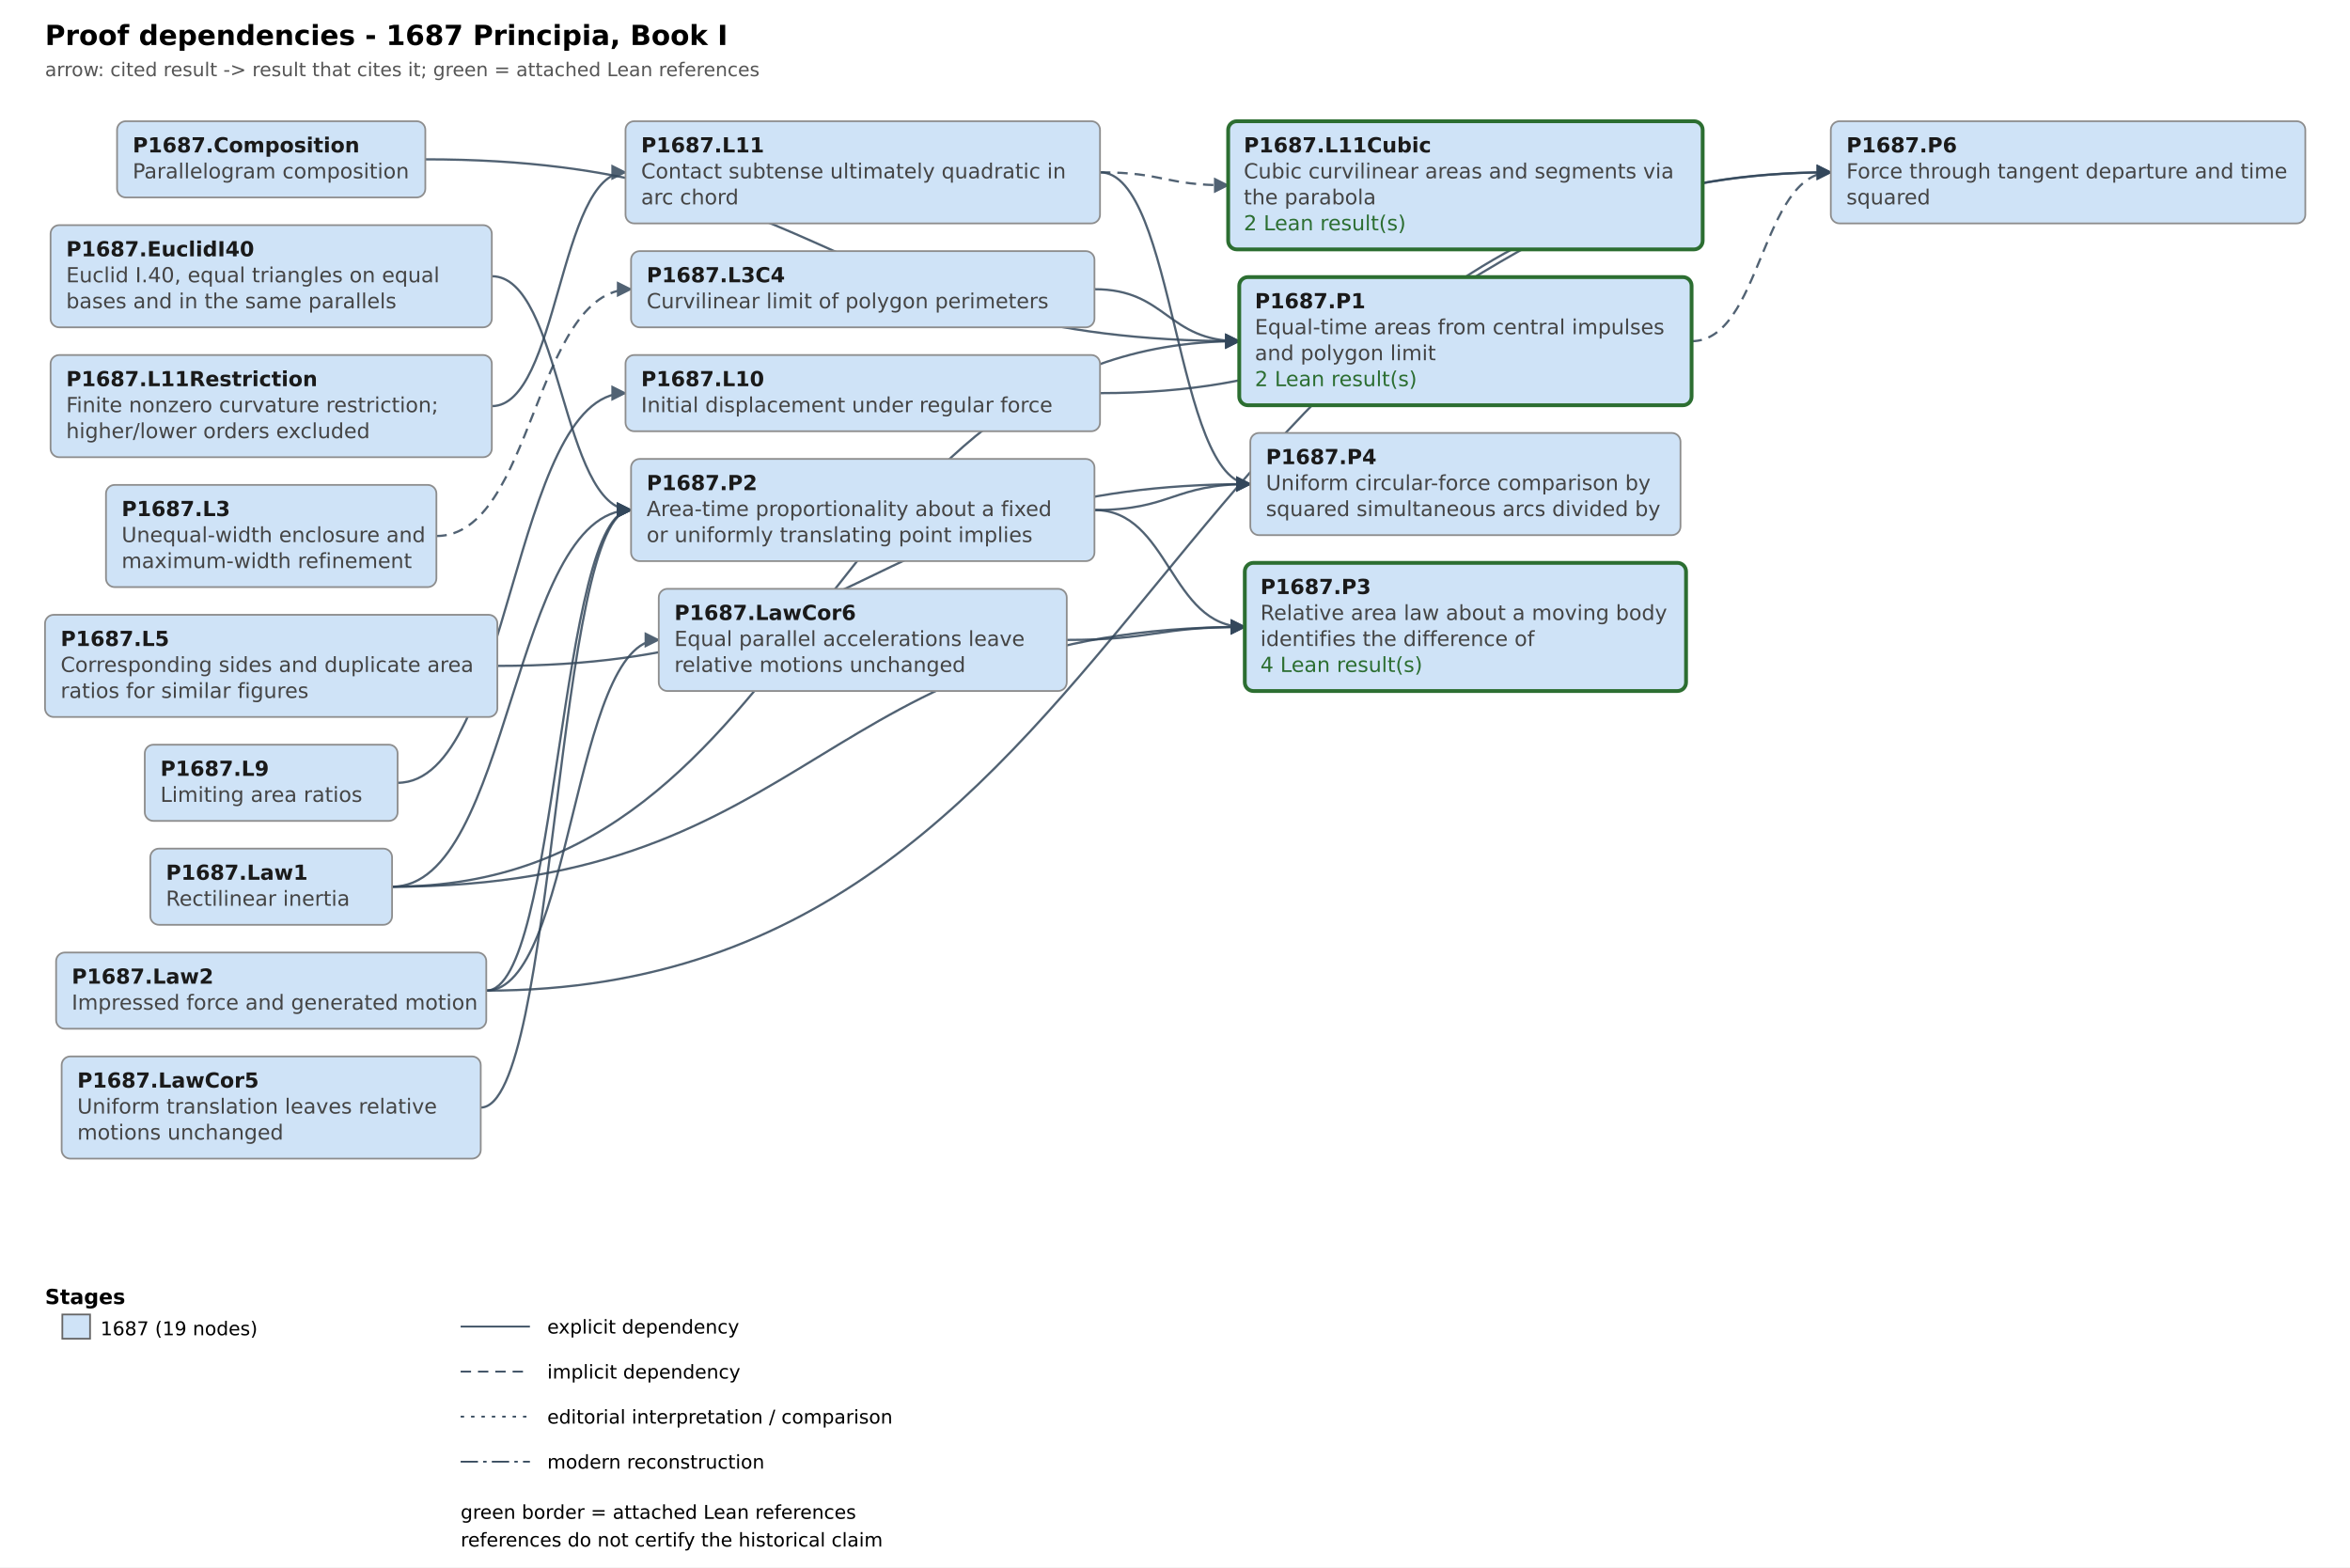
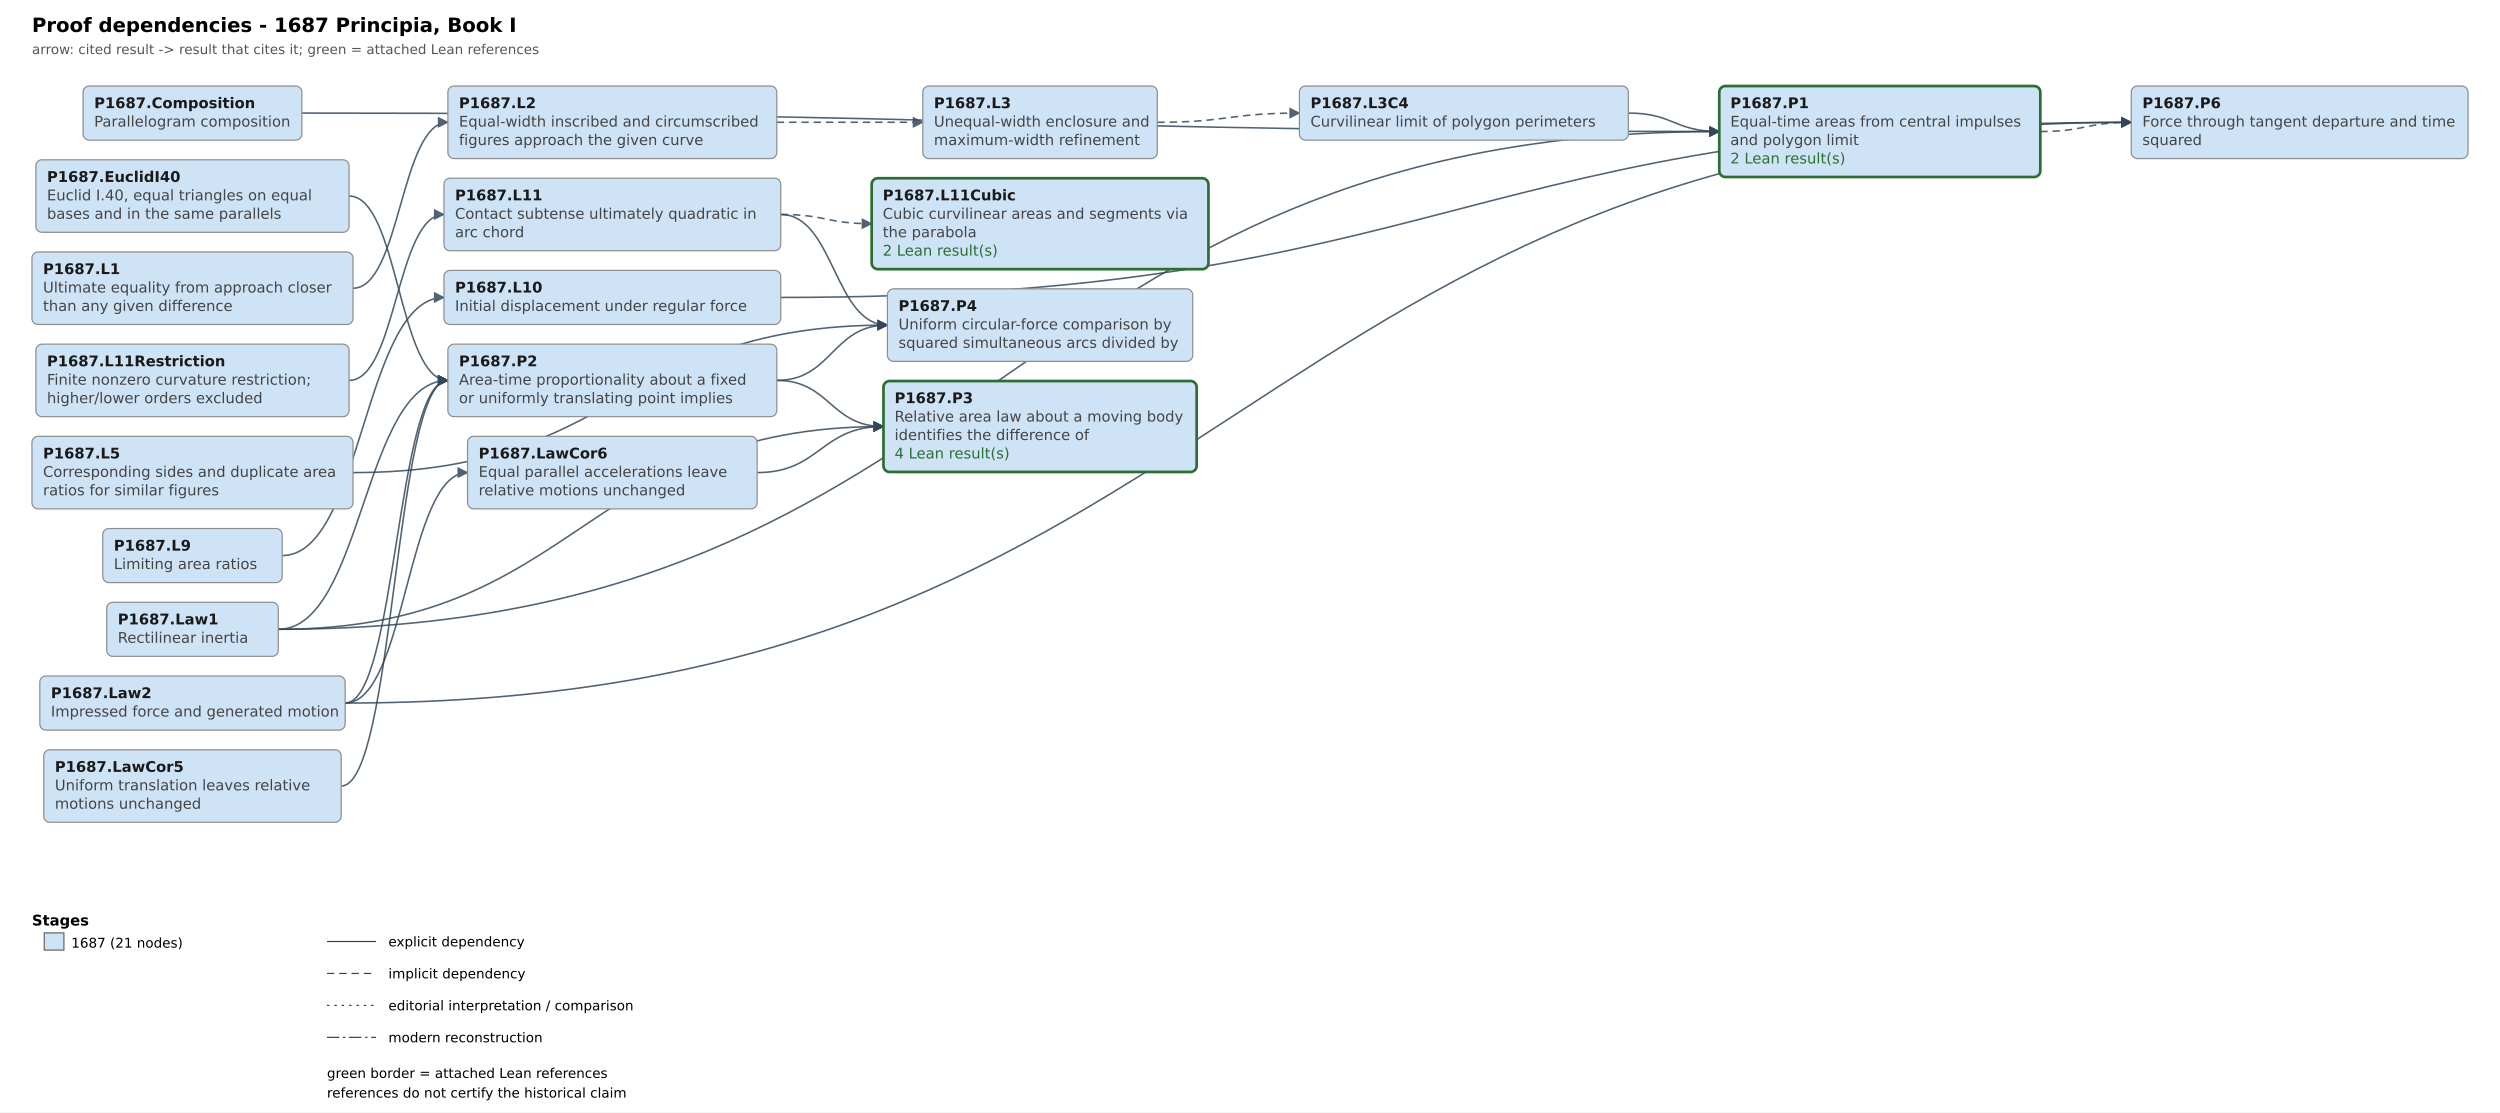
- <svg xmlns="http://www.w3.org/2000/svg" width="1357" height="905" viewBox="0 0 1357 905" font-family="DejaVu Sans, Helvetica, sans-serif">
+ <svg xmlns="http://www.w3.org/2000/svg" width="2034" height="905" viewBox="0 0 2034 905" font-family="DejaVu Sans, Helvetica, sans-serif">
  <rect width="100%" height="100%" fill="#ffffff" />
  <text x="26" y="26" font-size="16" font-weight="bold">Proof dependencies - 1687 Principia, Book I</text>
  <text x="26" y="44" font-size="11" fill="#555">arrow: cited result -&gt; result that cites it; green = attached Lean references</text>
  <defs>
    <marker id="arrow" viewBox="0 0 10 10" refX="9" refY="5" markerWidth="7" markerHeight="7" orient="auto-start-reverse">
      <path d="M 0 0 L 10 5 L 0 10 z" fill="context-stroke" />
    </marker>
  </defs>
-   <path d="M 226.4 512.0 C 295.4 512.0, 295.4 294.5, 364.4 294.5" fill="none" stroke="#33475b" stroke-width="1.3" marker-end="url(#arrow)" opacity="0.85" />
-   <path d="M 280.8 572.0 C 322.6 572.0, 322.6 294.5, 364.4 294.5" fill="none" stroke="#33475b" stroke-width="1.3" marker-end="url(#arrow)" opacity="0.85" />
-   <path d="M 284.0 159.5 C 324.2 159.5, 324.2 294.5, 364.4 294.5" fill="none" stroke="#33475b" stroke-width="1.3" marker-end="url(#arrow)" opacity="0.85" />
-   <path d="M 277.6 639.5 C 321.0 639.5, 321.0 294.5, 364.4 294.5" fill="none" stroke="#33475b" stroke-width="1.3" marker-end="url(#arrow)" opacity="0.85" />
-   <path d="M 280.8 572.0 C 330.6 572.0, 330.6 369.5, 380.4 369.5" fill="none" stroke="#33475b" stroke-width="1.3" marker-end="url(#arrow)" opacity="0.85" />
-   <path d="M 616.0 369.5 C 667.4 369.5, 667.4 362.0, 718.8 362.0" fill="none" stroke="#33475b" stroke-width="1.3" marker-end="url(#arrow)" opacity="0.85" />
-   <path d="M 226.4 512.0 C 472.6 512.0, 472.6 362.0, 718.8 362.0" fill="none" stroke="#33475b" stroke-width="1.3" marker-end="url(#arrow)" opacity="0.85" />
-   <path d="M 632.0 294.5 C 675.4 294.5, 675.4 362.0, 718.8 362.0" fill="none" stroke="#33475b" stroke-width="1.3" marker-end="url(#arrow)" opacity="0.85" />
-   <path d="M 632.0 294.5 C 677.0 294.5, 677.0 279.5, 722.0 279.5" fill="none" stroke="#33475b" stroke-width="1.3" marker-end="url(#arrow)" opacity="0.85" />
-   <path d="M 287.2 384.5 C 504.6 384.5, 504.6 279.5, 722.0 279.5" fill="none" stroke="#33475b" stroke-width="1.3" marker-end="url(#arrow)" opacity="0.85" />
-   <path d="M 635.2 99.5 C 678.6 99.5, 678.6 279.5, 722.0 279.5" fill="none" stroke="#33475b" stroke-width="1.3" marker-end="url(#arrow)" opacity="0.85" />
-   <path d="M 229.6 452.0 C 295.4 452.0, 295.4 227.0, 361.2 227.0" fill="none" stroke="#33475b" stroke-width="1.3" marker-end="url(#arrow)" opacity="0.85" />
-   <path d="M 226.4 512.0 C 471.0 512.0, 471.0 197.0, 715.6 197.0" fill="none" stroke="#33475b" stroke-width="1.3" marker-end="url(#arrow)" opacity="0.85" />
-   <path d="M 245.6 92.0 C 480.6 92.0, 480.6 197.0, 715.6 197.0" fill="none" stroke="#33475b" stroke-width="1.3" marker-end="url(#arrow)" opacity="0.85" />
-   <path d="M 632.0 167.0 C 673.8 167.0, 673.8 197.0, 715.6 197.0" fill="none" stroke="#33475b" stroke-width="1.3" marker-end="url(#arrow)" opacity="0.85" />
-   <path d="M 252.0 309.5 C 308.2 309.5, 308.2 167.0, 364.4 167.0" fill="none" stroke="#33475b" stroke-width="1.3" stroke-dasharray="6 4" marker-end="url(#arrow)" opacity="0.85" />
-   <path d="M 635.2 99.5 C 672.2 99.5, 672.2 107.0, 709.2 107.0" fill="none" stroke="#33475b" stroke-width="1.3" stroke-dasharray="6 4" marker-end="url(#arrow)" opacity="0.85" />
-   <path d="M 284.0 234.5 C 322.6 234.5, 322.6 99.5, 361.2 99.5" fill="none" stroke="#33475b" stroke-width="1.3" marker-end="url(#arrow)" opacity="0.85" />
-   <path d="M 280.8 572.0 C 669.0 572.0, 669.0 99.5, 1057.2 99.5" fill="none" stroke="#33475b" stroke-width="1.3" marker-end="url(#arrow)" opacity="0.85" />
-   <path d="M 635.2 227.0 C 846.2 227.0, 846.2 99.5, 1057.2 99.5" fill="none" stroke="#33475b" stroke-width="1.3" marker-end="url(#arrow)" opacity="0.85" />
-   <path d="M 976.8 197.0 C 1017.0 197.0, 1017.0 99.5, 1057.2 99.5" fill="none" stroke="#33475b" stroke-width="1.3" stroke-dasharray="6 4" marker-end="url(#arrow)" opacity="0.85" />
+   <path d="M 226.4 512.0 C 295.4 512.0, 295.4 309.5, 364.4 309.5" fill="none" stroke="#33475b" stroke-width="1.3" marker-end="url(#arrow)" opacity="0.85" />
+   <path d="M 280.8 572.0 C 322.6 572.0, 322.6 309.5, 364.4 309.5" fill="none" stroke="#33475b" stroke-width="1.3" marker-end="url(#arrow)" opacity="0.85" />
+   <path d="M 284.0 159.5 C 324.2 159.5, 324.2 309.5, 364.4 309.5" fill="none" stroke="#33475b" stroke-width="1.3" marker-end="url(#arrow)" opacity="0.85" />
+   <path d="M 277.6 639.5 C 321.0 639.5, 321.0 309.5, 364.4 309.5" fill="none" stroke="#33475b" stroke-width="1.3" marker-end="url(#arrow)" opacity="0.85" />
+   <path d="M 280.8 572.0 C 330.6 572.0, 330.6 384.5, 380.4 384.5" fill="none" stroke="#33475b" stroke-width="1.3" marker-end="url(#arrow)" opacity="0.85" />
+   <path d="M 616.0 384.5 C 667.4 384.5, 667.4 347.0, 718.8 347.0" fill="none" stroke="#33475b" stroke-width="1.3" marker-end="url(#arrow)" opacity="0.85" />
+   <path d="M 226.4 512.0 C 472.6 512.0, 472.6 347.0, 718.8 347.0" fill="none" stroke="#33475b" stroke-width="1.3" marker-end="url(#arrow)" opacity="0.85" />
+   <path d="M 632.0 309.5 C 675.4 309.5, 675.4 347.0, 718.8 347.0" fill="none" stroke="#33475b" stroke-width="1.3" marker-end="url(#arrow)" opacity="0.85" />
+   <path d="M 632.0 309.5 C 677.0 309.5, 677.0 264.5, 722.0 264.5" fill="none" stroke="#33475b" stroke-width="1.3" marker-end="url(#arrow)" opacity="0.85" />
+   <path d="M 287.2 384.5 C 504.6 384.5, 504.6 264.5, 722.0 264.5" fill="none" stroke="#33475b" stroke-width="1.3" marker-end="url(#arrow)" opacity="0.85" />
+   <path d="M 635.2 174.5 C 678.6 174.5, 678.6 264.5, 722.0 264.5" fill="none" stroke="#33475b" stroke-width="1.3" marker-end="url(#arrow)" opacity="0.85" />
+   <path d="M 229.6 452.0 C 295.4 452.0, 295.4 242.0, 361.2 242.0" fill="none" stroke="#33475b" stroke-width="1.3" marker-end="url(#arrow)" opacity="0.85" />
+   <path d="M 226.4 512.0 C 812.6 512.0, 812.6 107.0, 1398.8 107.0" fill="none" stroke="#33475b" stroke-width="1.3" marker-end="url(#arrow)" opacity="0.85" />
+   <path d="M 245.6 92.0 C 822.2 92.0, 822.2 107.0, 1398.8 107.0" fill="none" stroke="#33475b" stroke-width="1.3" marker-end="url(#arrow)" opacity="0.85" />
+   <path d="M 1324.8 92.0 C 1361.8 92.0, 1361.8 107.0, 1398.8 107.0" fill="none" stroke="#33475b" stroke-width="1.3" marker-end="url(#arrow)" opacity="0.85" />
+   <path d="M 941.6 99.5 C 999.4 99.5, 999.4 92.0, 1057.2 92.0" fill="none" stroke="#33475b" stroke-width="1.3" stroke-dasharray="6 4" marker-end="url(#arrow)" opacity="0.85" />
+   <path d="M 635.2 174.5 C 672.2 174.5, 672.2 182.0, 709.2 182.0" fill="none" stroke="#33475b" stroke-width="1.3" stroke-dasharray="6 4" marker-end="url(#arrow)" opacity="0.85" />
+   <path d="M 284.0 309.5 C 322.6 309.5, 322.6 174.5, 361.2 174.5" fill="none" stroke="#33475b" stroke-width="1.3" marker-end="url(#arrow)" opacity="0.85" />
+   <path d="M 280.8 572.0 C 1007.4 572.0, 1007.4 99.5, 1734.0 99.5" fill="none" stroke="#33475b" stroke-width="1.3" marker-end="url(#arrow)" opacity="0.85" />
+   <path d="M 635.2 242.0 C 1184.6 242.0, 1184.6 99.5, 1734.0 99.5" fill="none" stroke="#33475b" stroke-width="1.3" marker-end="url(#arrow)" opacity="0.85" />
+   <path d="M 1660.0 107.0 C 1697.0 107.0, 1697.0 99.5, 1734.0 99.5" fill="none" stroke="#33475b" stroke-width="1.3" stroke-dasharray="6 4" marker-end="url(#arrow)" opacity="0.85" />
+   <path d="M 287.2 234.5 C 325.8 234.5, 325.8 99.5, 364.4 99.5" fill="none" stroke="#33475b" stroke-width="1.3" marker-end="url(#arrow)" opacity="0.85" />
+   <path d="M 632.0 99.5 C 691.4 99.5, 691.4 99.5, 750.8 99.5" fill="none" stroke="#33475b" stroke-width="1.3" stroke-dasharray="6 4" marker-end="url(#arrow)" opacity="0.85" />
  <rect x="67.6" y="70.0" width="178.0" height="44.0" rx="5" fill="#cfe3f7" stroke="#8d8d8d" stroke-width="1.0" />
  <text x="76.6" y="88.0" font-size="12" font-weight="bold" fill="#1a1a1a">P1687.Composition</text>
  <text x="76.6" y="103.0" font-size="12" fill="#444">Parallelogram composition</text>
  <rect x="29.2" y="130.0" width="254.8" height="59.0" rx="5" fill="#cfe3f7" stroke="#8d8d8d" stroke-width="1.0" />
  <text x="38.2" y="148.0" font-size="12" font-weight="bold" fill="#1a1a1a">P1687.EuclidI40</text>
  <text x="38.2" y="163.0" font-size="12" fill="#444">Euclid I.40, equal triangles on equal</text>
  <text x="38.2" y="178.0" font-size="12" fill="#444">bases and in the same parallels</text>
-   <rect x="361.2" y="205.0" width="274.0" height="44.0" rx="5" fill="#cfe3f7" stroke="#8d8d8d" stroke-width="1.0" />
-   <text x="370.2" y="223.0" font-size="12" font-weight="bold" fill="#1a1a1a">P1687.L10</text>
-   <text x="370.2" y="238.0" font-size="12" fill="#444">Initial displacement under regular force</text>
-   <rect x="361.2" y="70.0" width="274.0" height="59.0" rx="5" fill="#cfe3f7" stroke="#8d8d8d" stroke-width="1.0" />
-   <text x="370.2" y="88.0" font-size="12" font-weight="bold" fill="#1a1a1a">P1687.L11</text>
-   <text x="370.2" y="103.0" font-size="12" fill="#444">Contact subtense ultimately quadratic in</text>
-   <text x="370.2" y="118.0" font-size="12" fill="#444">arc chord</text>
-   <rect x="709.2" y="70.0" width="274.0" height="74.0" rx="5" fill="#cfe3f7" stroke="#2c6e31" stroke-width="2.2" />
-   <text x="718.2" y="88.0" font-size="12" font-weight="bold" fill="#1a1a1a">P1687.L11Cubic</text>
-   <text x="718.2" y="103.0" font-size="12" fill="#444">Cubic curvilinear areas and segments via</text>
-   <text x="718.2" y="118.0" font-size="12" fill="#444">the parabola</text>
-   <text x="718.2" y="133.0" font-size="12" fill="#2c6e31">2 Lean result(s)</text>
-   <rect x="29.2" y="205.0" width="254.8" height="59.0" rx="5" fill="#cfe3f7" stroke="#8d8d8d" stroke-width="1.0" />
-   <text x="38.2" y="223.0" font-size="12" font-weight="bold" fill="#1a1a1a">P1687.L11Restriction</text>
-   <text x="38.2" y="238.0" font-size="12" fill="#444">Finite nonzero curvature restriction;</text>
-   <text x="38.2" y="253.0" font-size="12" fill="#444">higher/lower orders excluded</text>
-   <rect x="61.2" y="280.0" width="190.8" height="59.0" rx="5" fill="#cfe3f7" stroke="#8d8d8d" stroke-width="1.0" />
-   <text x="70.2" y="298.0" font-size="12" font-weight="bold" fill="#1a1a1a">P1687.L3</text>
-   <text x="70.2" y="313.0" font-size="12" fill="#444">Unequal-width enclosure and</text>
-   <text x="70.2" y="328.0" font-size="12" fill="#444">maximum-width refinement</text>
-   <rect x="364.4" y="145.0" width="267.6" height="44.0" rx="5" fill="#cfe3f7" stroke="#8d8d8d" stroke-width="1.0" />
-   <text x="373.4" y="163.0" font-size="12" font-weight="bold" fill="#1a1a1a">P1687.L3C4</text>
-   <text x="373.4" y="178.0" font-size="12" fill="#444">Curvilinear limit of polygon perimeters</text>
+   <rect x="26.0" y="205.0" width="261.2" height="59.0" rx="5" fill="#cfe3f7" stroke="#8d8d8d" stroke-width="1.0" />
+   <text x="35.0" y="223.0" font-size="12" font-weight="bold" fill="#1a1a1a">P1687.L1</text>
+   <text x="35.0" y="238.0" font-size="12" fill="#444">Ultimate equality from approach closer</text>
+   <text x="35.0" y="253.0" font-size="12" fill="#444">than any given difference</text>
+   <rect x="361.2" y="220.0" width="274.0" height="44.0" rx="5" fill="#cfe3f7" stroke="#8d8d8d" stroke-width="1.0" />
+   <text x="370.2" y="238.0" font-size="12" font-weight="bold" fill="#1a1a1a">P1687.L10</text>
+   <text x="370.2" y="253.0" font-size="12" fill="#444">Initial displacement under regular force</text>
+   <rect x="361.2" y="145.0" width="274.0" height="59.0" rx="5" fill="#cfe3f7" stroke="#8d8d8d" stroke-width="1.0" />
+   <text x="370.2" y="163.0" font-size="12" font-weight="bold" fill="#1a1a1a">P1687.L11</text>
+   <text x="370.2" y="178.0" font-size="12" fill="#444">Contact subtense ultimately quadratic in</text>
+   <text x="370.2" y="193.0" font-size="12" fill="#444">arc chord</text>
+   <rect x="709.2" y="145.0" width="274.0" height="74.0" rx="5" fill="#cfe3f7" stroke="#2c6e31" stroke-width="2.2" />
+   <text x="718.2" y="163.0" font-size="12" font-weight="bold" fill="#1a1a1a">P1687.L11Cubic</text>
+   <text x="718.2" y="178.0" font-size="12" fill="#444">Cubic curvilinear areas and segments via</text>
+   <text x="718.2" y="193.0" font-size="12" fill="#444">the parabola</text>
+   <text x="718.2" y="208.0" font-size="12" fill="#2c6e31">2 Lean result(s)</text>
+   <rect x="29.2" y="280.0" width="254.8" height="59.0" rx="5" fill="#cfe3f7" stroke="#8d8d8d" stroke-width="1.0" />
+   <text x="38.2" y="298.0" font-size="12" font-weight="bold" fill="#1a1a1a">P1687.L11Restriction</text>
+   <text x="38.2" y="313.0" font-size="12" fill="#444">Finite nonzero curvature restriction;</text>
+   <text x="38.2" y="328.0" font-size="12" fill="#444">higher/lower orders excluded</text>
+   <rect x="364.4" y="70.0" width="267.6" height="59.0" rx="5" fill="#cfe3f7" stroke="#8d8d8d" stroke-width="1.0" />
+   <text x="373.4" y="88.0" font-size="12" font-weight="bold" fill="#1a1a1a">P1687.L2</text>
+   <text x="373.4" y="103.0" font-size="12" fill="#444">Equal-width inscribed and circumscribed</text>
+   <text x="373.4" y="118.0" font-size="12" fill="#444">figures approach the given curve</text>
+   <rect x="750.8" y="70.0" width="190.8" height="59.0" rx="5" fill="#cfe3f7" stroke="#8d8d8d" stroke-width="1.0" />
+   <text x="759.8" y="88.0" font-size="12" font-weight="bold" fill="#1a1a1a">P1687.L3</text>
+   <text x="759.8" y="103.0" font-size="12" fill="#444">Unequal-width enclosure and</text>
+   <text x="759.8" y="118.0" font-size="12" fill="#444">maximum-width refinement</text>
+   <rect x="1057.2" y="70.0" width="267.6" height="44.0" rx="5" fill="#cfe3f7" stroke="#8d8d8d" stroke-width="1.0" />
+   <text x="1066.2" y="88.0" font-size="12" font-weight="bold" fill="#1a1a1a">P1687.L3C4</text>
+   <text x="1066.2" y="103.0" font-size="12" fill="#444">Curvilinear limit of polygon perimeters</text>
  <rect x="26.0" y="355.0" width="261.2" height="59.0" rx="5" fill="#cfe3f7" stroke="#8d8d8d" stroke-width="1.0" />
  <text x="35.0" y="373.0" font-size="12" font-weight="bold" fill="#1a1a1a">P1687.L5</text>
  <text x="35.0" y="388.0" font-size="12" fill="#444">Corresponding sides and duplicate area</text>
  <text x="35.0" y="403.0" font-size="12" fill="#444">ratios for similar figures</text>
  <rect x="83.6" y="430.0" width="146.0" height="44.0" rx="5" fill="#cfe3f7" stroke="#8d8d8d" stroke-width="1.0" />
  <text x="92.6" y="448.0" font-size="12" font-weight="bold" fill="#1a1a1a">P1687.L9</text>
  <text x="92.6" y="463.0" font-size="12" fill="#444">Limiting area ratios</text>
  <rect x="86.8" y="490.0" width="139.6" height="44.0" rx="5" fill="#cfe3f7" stroke="#8d8d8d" stroke-width="1.0" />
  <text x="95.8" y="508.0" font-size="12" font-weight="bold" fill="#1a1a1a">P1687.Law1</text>
  <text x="95.8" y="523.0" font-size="12" fill="#444">Rectilinear inertia</text>
  <rect x="32.4" y="550.0" width="248.4" height="44.0" rx="5" fill="#cfe3f7" stroke="#8d8d8d" stroke-width="1.0" />
  <text x="41.4" y="568.0" font-size="12" font-weight="bold" fill="#1a1a1a">P1687.Law2</text>
  <text x="41.4" y="583.0" font-size="12" fill="#444">Impressed force and generated motion</text>
  <rect x="35.6" y="610.0" width="242.0" height="59.0" rx="5" fill="#cfe3f7" stroke="#8d8d8d" stroke-width="1.0" />
  <text x="44.6" y="628.0" font-size="12" font-weight="bold" fill="#1a1a1a">P1687.LawCor5</text>
  <text x="44.6" y="643.0" font-size="12" fill="#444">Uniform translation leaves relative</text>
  <text x="44.6" y="658.0" font-size="12" fill="#444">motions unchanged</text>
-   <rect x="380.4" y="340.0" width="235.6" height="59.0" rx="5" fill="#cfe3f7" stroke="#8d8d8d" stroke-width="1.0" />
-   <text x="389.4" y="358.0" font-size="12" font-weight="bold" fill="#1a1a1a">P1687.LawCor6</text>
-   <text x="389.4" y="373.0" font-size="12" fill="#444">Equal parallel accelerations leave</text>
-   <text x="389.4" y="388.0" font-size="12" fill="#444">relative motions unchanged</text>
-   <rect x="715.6" y="160.0" width="261.2" height="74.0" rx="5" fill="#cfe3f7" stroke="#2c6e31" stroke-width="2.2" />
-   <text x="724.6" y="178.0" font-size="12" font-weight="bold" fill="#1a1a1a">P1687.P1</text>
-   <text x="724.6" y="193.0" font-size="12" fill="#444">Equal-time areas from central impulses</text>
-   <text x="724.6" y="208.0" font-size="12" fill="#444">and polygon limit</text>
-   <text x="724.6" y="223.0" font-size="12" fill="#2c6e31">2 Lean result(s)</text>
-   <rect x="364.4" y="265.0" width="267.6" height="59.0" rx="5" fill="#cfe3f7" stroke="#8d8d8d" stroke-width="1.0" />
-   <text x="373.4" y="283.0" font-size="12" font-weight="bold" fill="#1a1a1a">P1687.P2</text>
-   <text x="373.4" y="298.0" font-size="12" fill="#444">Area-time proportionality about a fixed</text>
-   <text x="373.4" y="313.0" font-size="12" fill="#444">or uniformly translating point implies</text>
-   <rect x="718.8" y="325.0" width="254.8" height="74.0" rx="5" fill="#cfe3f7" stroke="#2c6e31" stroke-width="2.2" />
-   <text x="727.8" y="343.0" font-size="12" font-weight="bold" fill="#1a1a1a">P1687.P3</text>
-   <text x="727.8" y="358.0" font-size="12" fill="#444">Relative area law about a moving body</text>
-   <text x="727.8" y="373.0" font-size="12" fill="#444">identifies the difference of</text>
-   <text x="727.8" y="388.0" font-size="12" fill="#2c6e31">4 Lean result(s)</text>
-   <rect x="722.0" y="250.0" width="248.4" height="59.0" rx="5" fill="#cfe3f7" stroke="#8d8d8d" stroke-width="1.0" />
-   <text x="731.0" y="268.0" font-size="12" font-weight="bold" fill="#1a1a1a">P1687.P4</text>
-   <text x="731.0" y="283.0" font-size="12" fill="#444">Uniform circular-force comparison by</text>
-   <text x="731.0" y="298.0" font-size="12" fill="#444">squared simultaneous arcs divided by</text>
-   <rect x="1057.2" y="70.0" width="274.0" height="59.0" rx="5" fill="#cfe3f7" stroke="#8d8d8d" stroke-width="1.0" />
-   <text x="1066.2" y="88.0" font-size="12" font-weight="bold" fill="#1a1a1a">P1687.P6</text>
-   <text x="1066.2" y="103.0" font-size="12" fill="#444">Force through tangent departure and time</text>
-   <text x="1066.2" y="118.0" font-size="12" fill="#444">squared</text>
+   <rect x="380.4" y="355.0" width="235.6" height="59.0" rx="5" fill="#cfe3f7" stroke="#8d8d8d" stroke-width="1.0" />
+   <text x="389.4" y="373.0" font-size="12" font-weight="bold" fill="#1a1a1a">P1687.LawCor6</text>
+   <text x="389.4" y="388.0" font-size="12" fill="#444">Equal parallel accelerations leave</text>
+   <text x="389.4" y="403.0" font-size="12" fill="#444">relative motions unchanged</text>
+   <rect x="1398.8" y="70.0" width="261.2" height="74.0" rx="5" fill="#cfe3f7" stroke="#2c6e31" stroke-width="2.2" />
+   <text x="1407.8" y="88.0" font-size="12" font-weight="bold" fill="#1a1a1a">P1687.P1</text>
+   <text x="1407.8" y="103.0" font-size="12" fill="#444">Equal-time areas from central impulses</text>
+   <text x="1407.8" y="118.0" font-size="12" fill="#444">and polygon limit</text>
+   <text x="1407.8" y="133.0" font-size="12" fill="#2c6e31">2 Lean result(s)</text>
+   <rect x="364.4" y="280.0" width="267.6" height="59.0" rx="5" fill="#cfe3f7" stroke="#8d8d8d" stroke-width="1.0" />
+   <text x="373.4" y="298.0" font-size="12" font-weight="bold" fill="#1a1a1a">P1687.P2</text>
+   <text x="373.4" y="313.0" font-size="12" fill="#444">Area-time proportionality about a fixed</text>
+   <text x="373.4" y="328.0" font-size="12" fill="#444">or uniformly translating point implies</text>
+   <rect x="718.8" y="310.0" width="254.8" height="74.0" rx="5" fill="#cfe3f7" stroke="#2c6e31" stroke-width="2.2" />
+   <text x="727.8" y="328.0" font-size="12" font-weight="bold" fill="#1a1a1a">P1687.P3</text>
+   <text x="727.8" y="343.0" font-size="12" fill="#444">Relative area law about a moving body</text>
+   <text x="727.8" y="358.0" font-size="12" fill="#444">identifies the difference of</text>
+   <text x="727.8" y="373.0" font-size="12" fill="#2c6e31">4 Lean result(s)</text>
+   <rect x="722.0" y="235.0" width="248.4" height="59.0" rx="5" fill="#cfe3f7" stroke="#8d8d8d" stroke-width="1.0" />
+   <text x="731.0" y="253.0" font-size="12" font-weight="bold" fill="#1a1a1a">P1687.P4</text>
+   <text x="731.0" y="268.0" font-size="12" fill="#444">Uniform circular-force comparison by</text>
+   <text x="731.0" y="283.0" font-size="12" fill="#444">squared simultaneous arcs divided by</text>
+   <rect x="1734.0" y="70.0" width="274.0" height="59.0" rx="5" fill="#cfe3f7" stroke="#8d8d8d" stroke-width="1.0" />
+   <text x="1743.0" y="88.0" font-size="12" font-weight="bold" fill="#1a1a1a">P1687.P6</text>
+   <text x="1743.0" y="103.0" font-size="12" fill="#444">Force through tangent departure and time</text>
+   <text x="1743.0" y="118.0" font-size="12" fill="#444">squared</text>
  <text x="26" y="753" font-size="12" font-weight="bold">Stages</text>
  <rect x="36" y="759" width="16" height="14" fill="#cfe3f7" stroke="#666" />
-   <text x="58" y="771" font-size="11">1687 (19 nodes)</text>
+   <text x="58" y="771" font-size="11">1687 (21 nodes)</text>
  <path d="M 266 766 h 40" stroke="#33475b" />
  <text x="316" y="770" font-size="11">explicit dependency</text>
  <path d="M 266 792 h 40" stroke="#33475b" stroke-dasharray="6 4" />
  <text x="316" y="796" font-size="11">implicit dependency</text>
  <path d="M 266 818 h 40" stroke="#33475b" stroke-dasharray="2 4" />
  <text x="316" y="822" font-size="11">editorial interpretation / comparison</text>
  <path d="M 266 844 h 40" stroke="#33475b" stroke-dasharray="10 3 2 3" />
  <text x="316" y="848" font-size="11">modern reconstruction</text>
  <text x="266" y="877" font-size="11">green border = attached Lean references</text>
  <text x="266" y="893" font-size="11">references do not certify the historical claim</text>
</svg>
